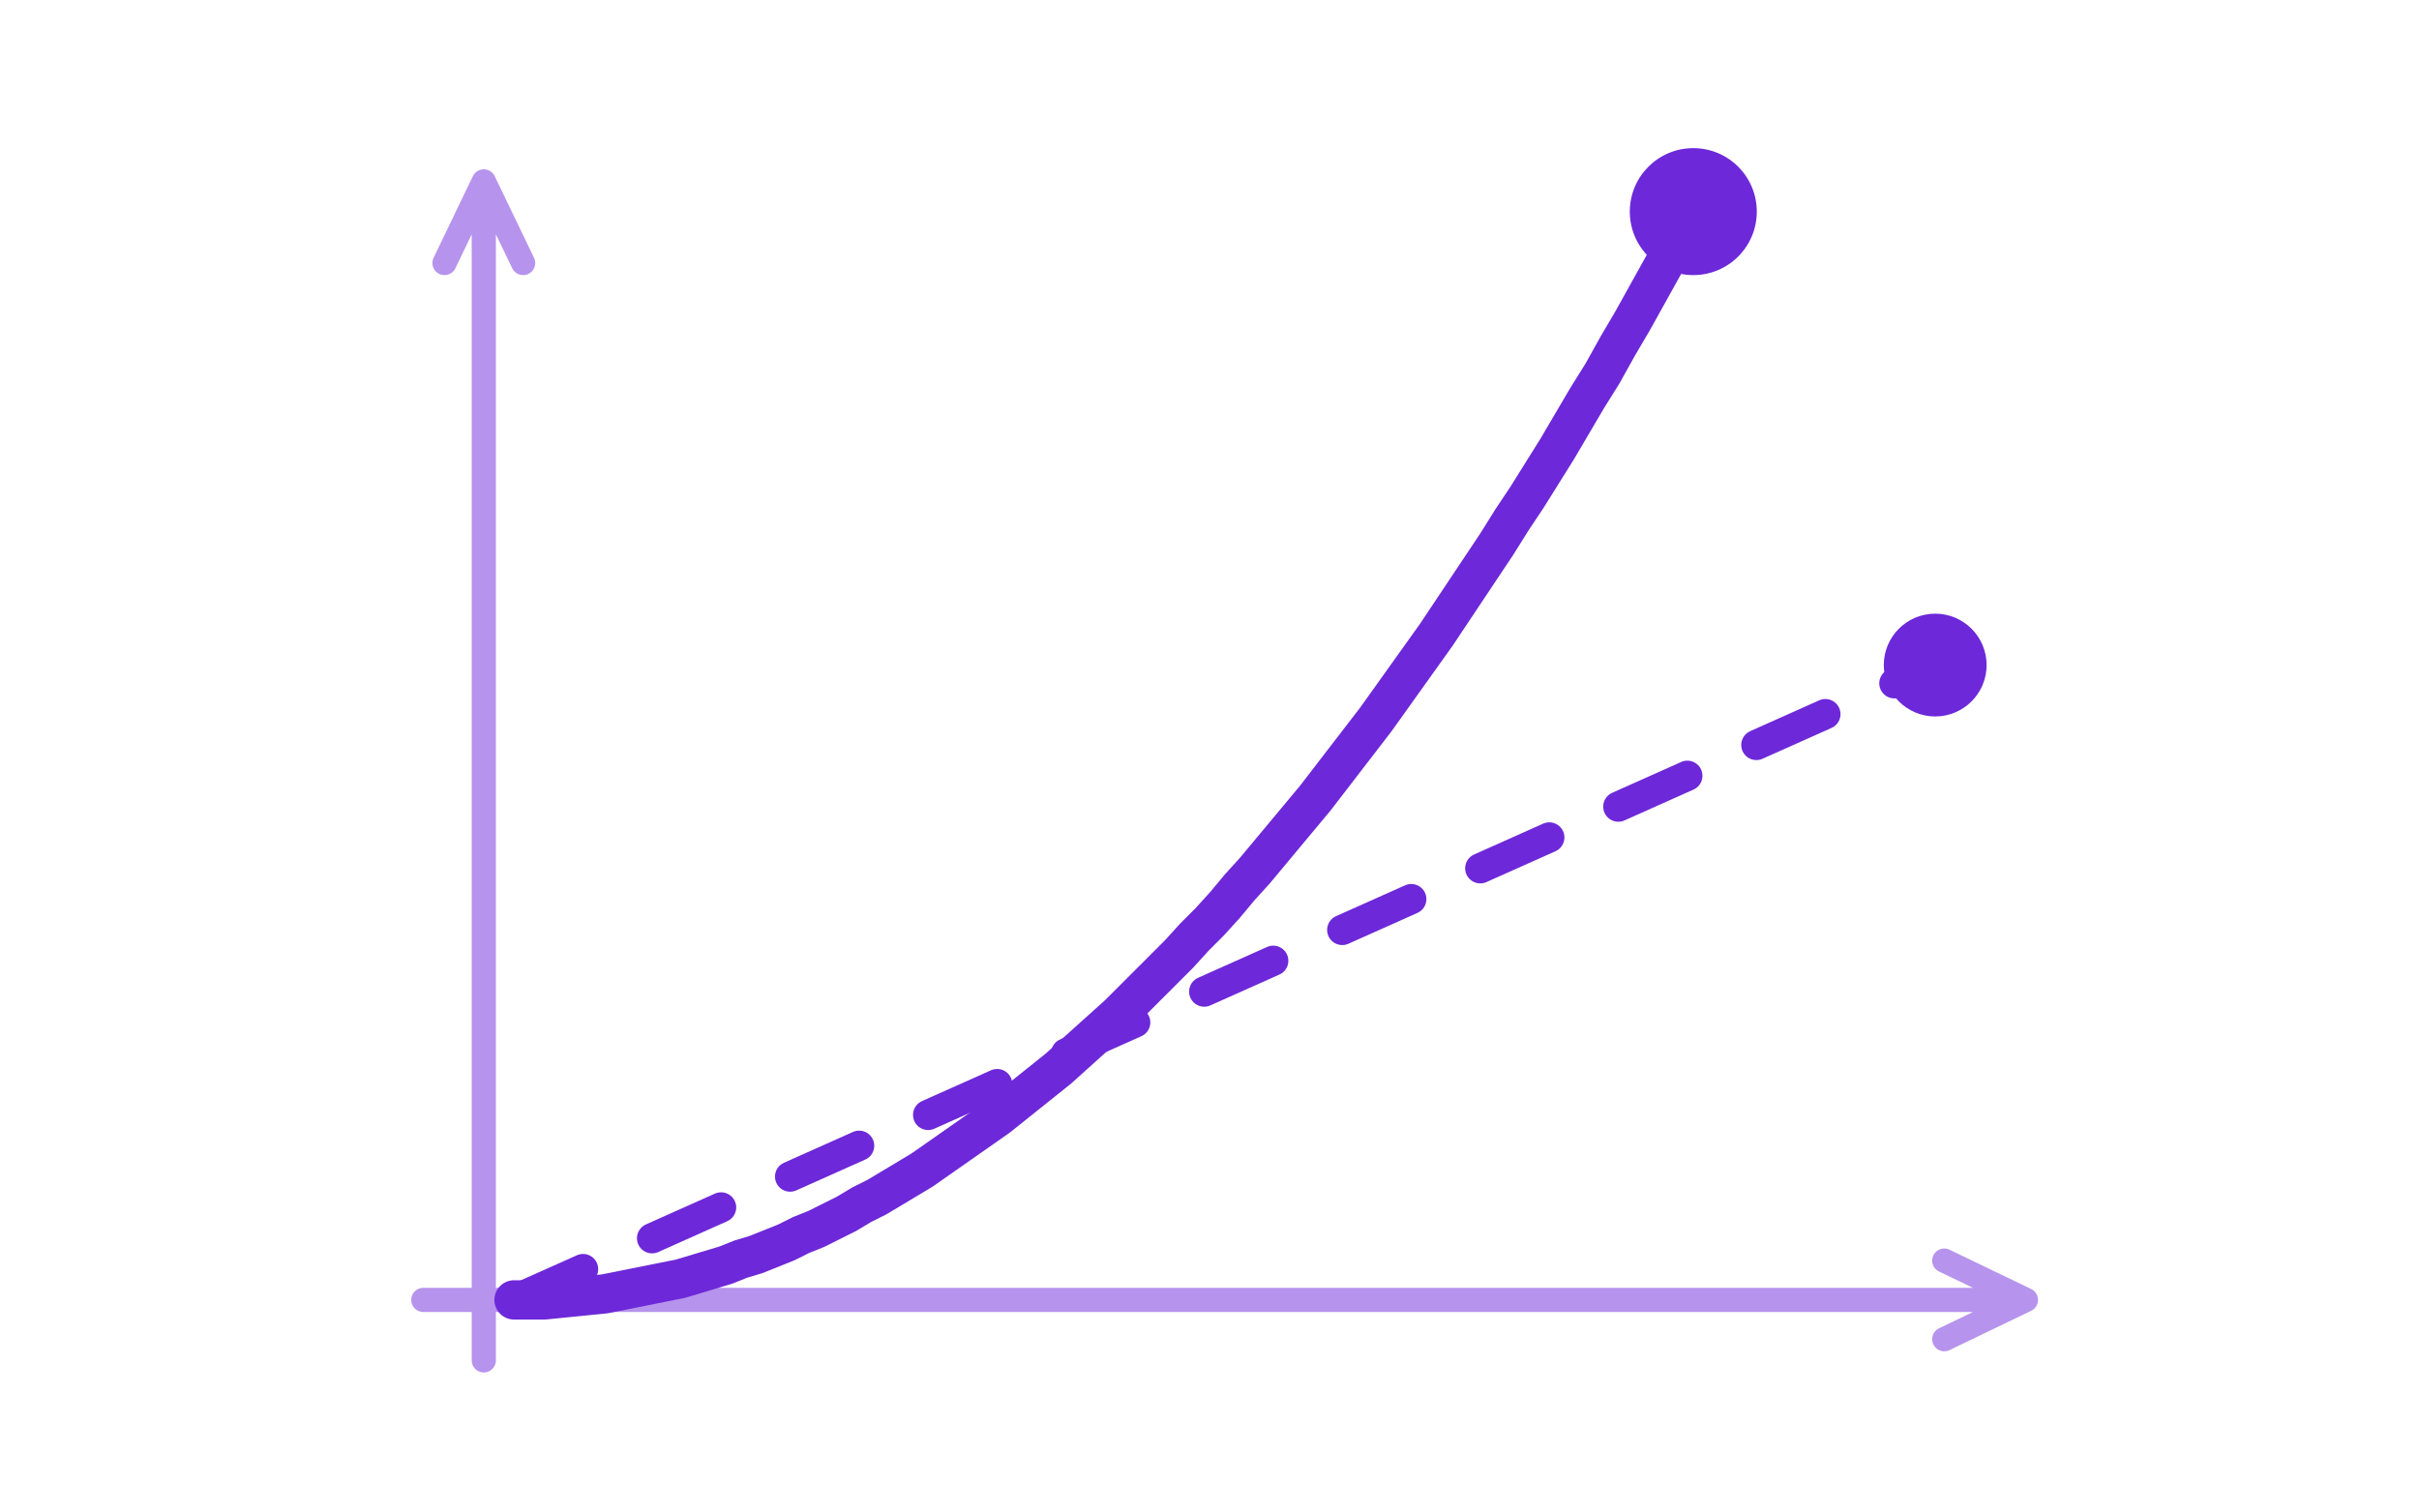
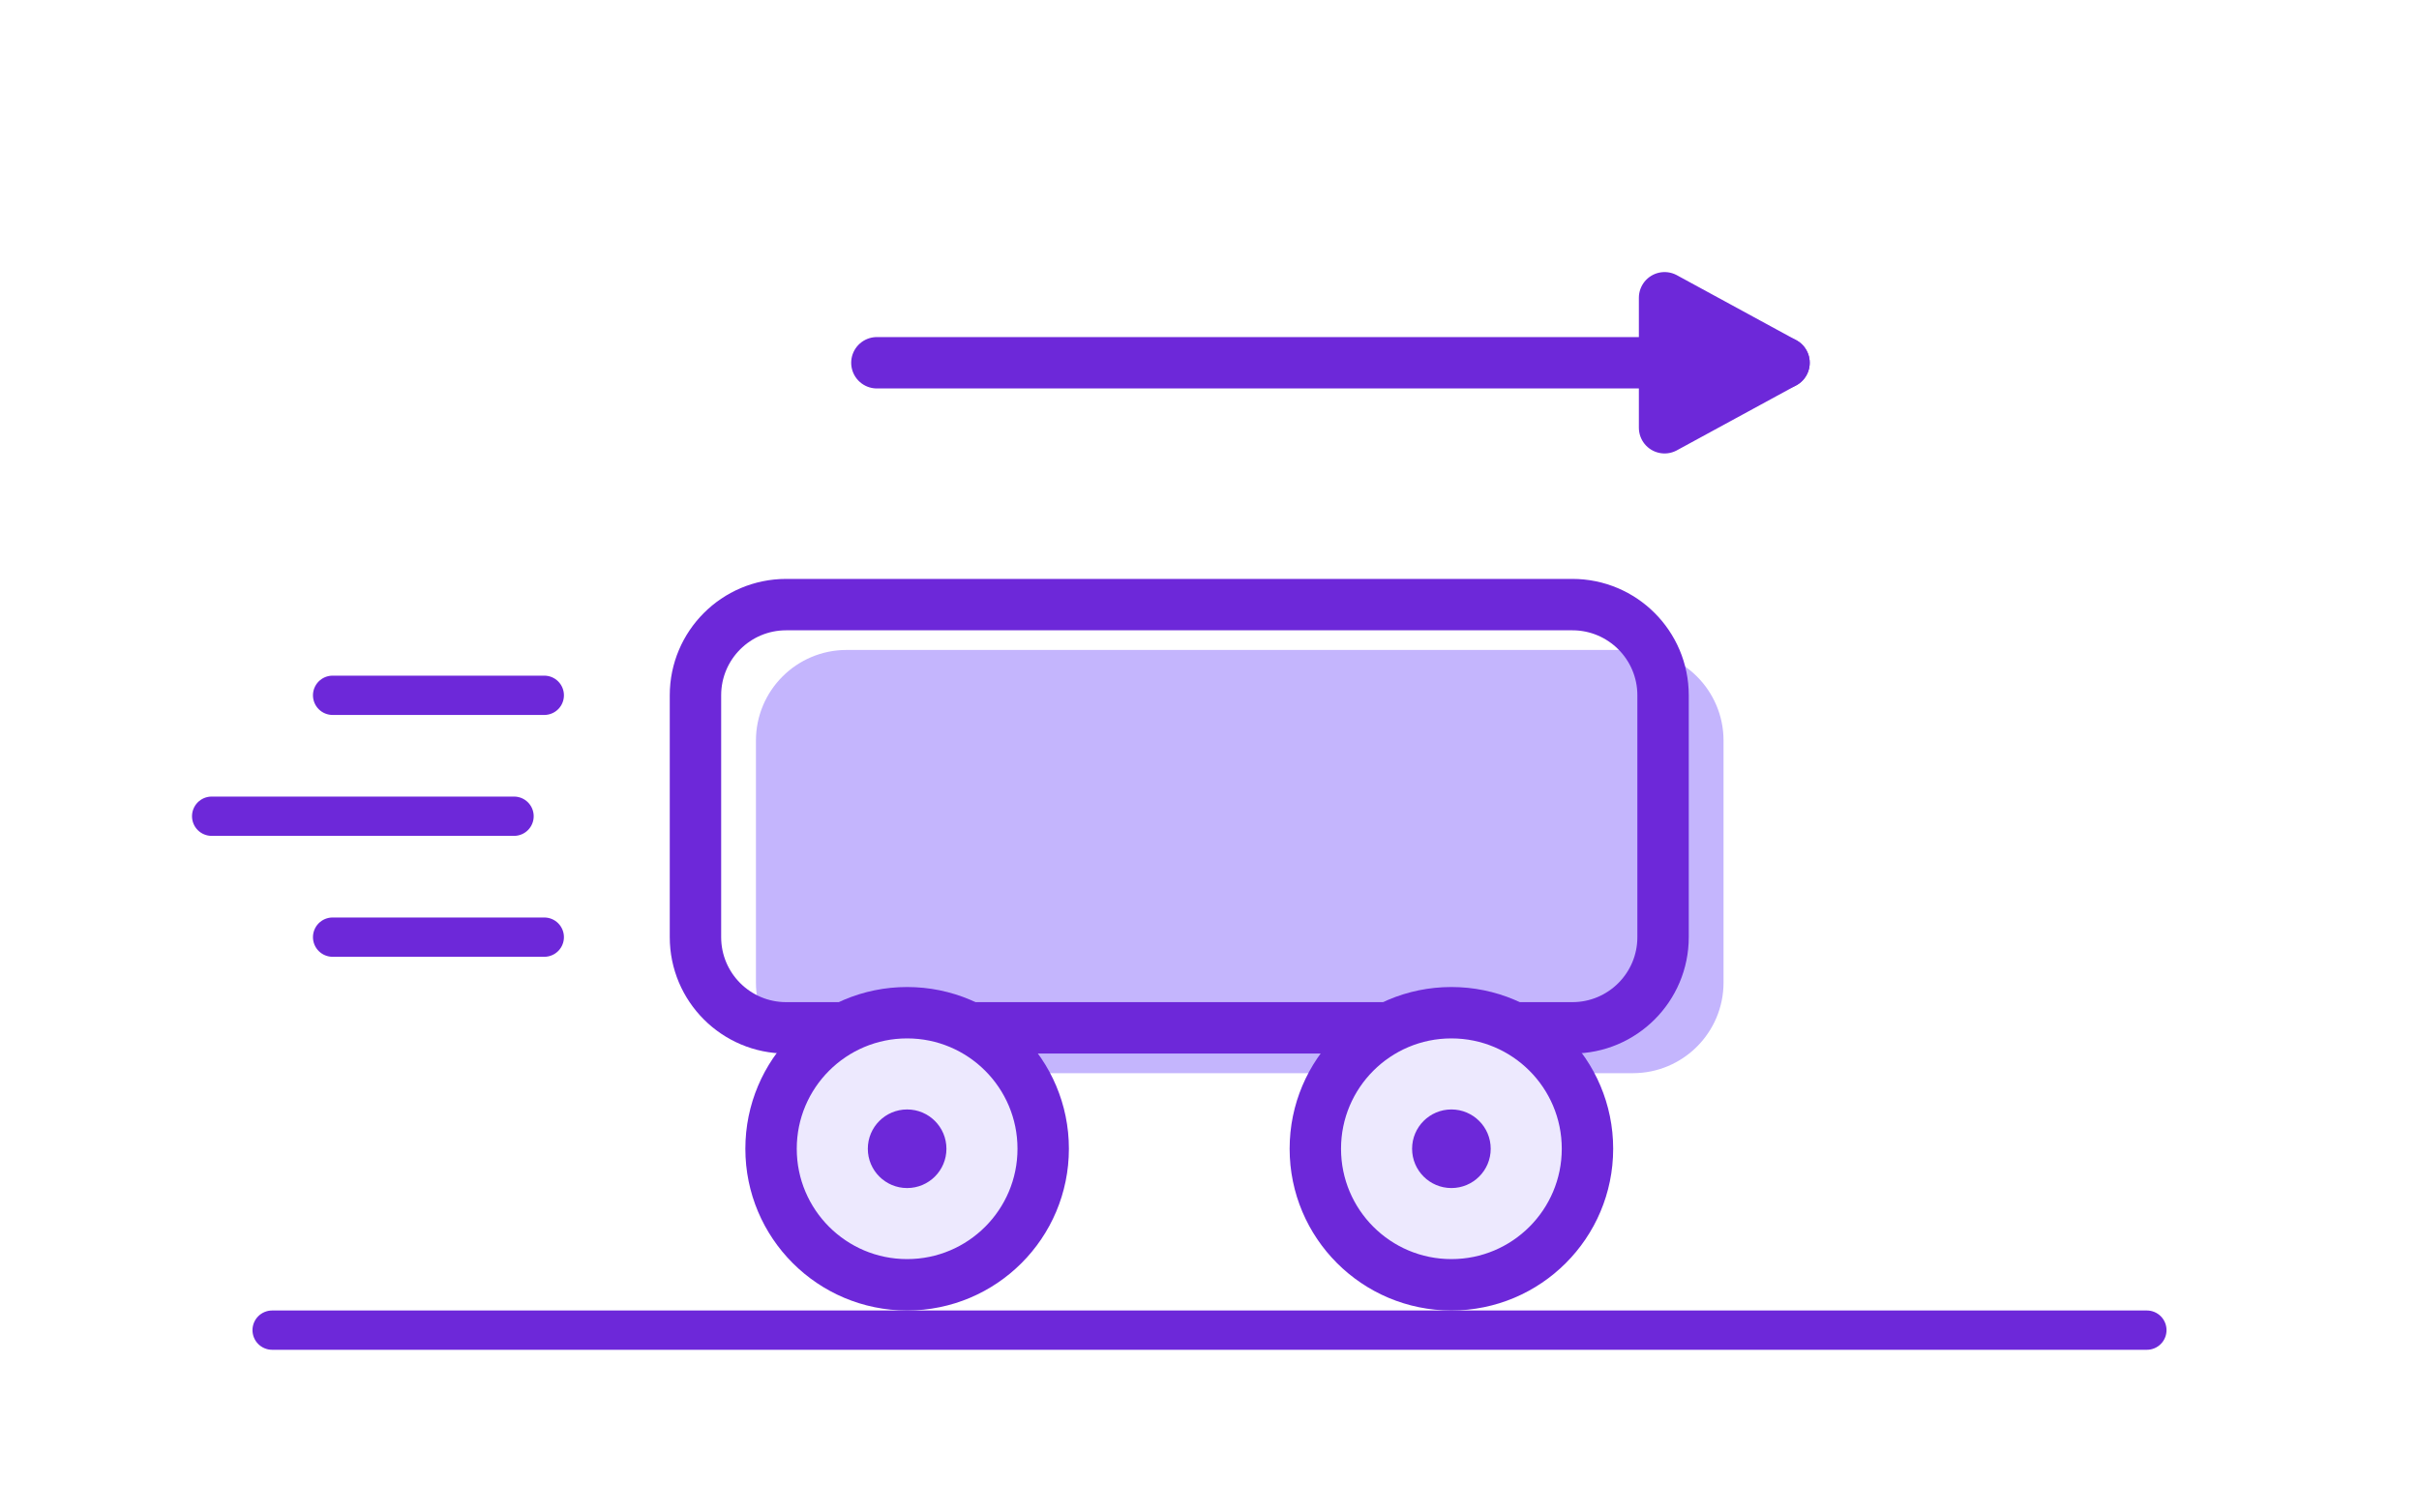
- <svg xmlns="http://www.w3.org/2000/svg" viewBox="0 0 160 100" fill="none" stroke="#6d28d9" stroke-width="2.6" stroke-linecap="round" stroke-linejoin="round">
-   <g stroke-width="1.6" opacity=".5">
-     <path d="M28.0 86.0L134.0 86.0M128.6 88.6L134.0 86.0L128.6 83.4" />
-     <path d="M32.0 90.0L32.0 12.0M34.6 17.4L32.0 12.0L29.4 17.4" />
+ <svg xmlns="http://www.w3.org/2000/svg" viewBox="0 0 160 100" fill="none" stroke="#6d28d9" stroke-width="3.4" stroke-linecap="round" stroke-linejoin="round">
+   <path d="M18 88H142" stroke-width="2.6" />
+   <g transform="translate(4 3)" fill="#c4b5fd" stroke="none">
+     <rect x="46" y="40" width="64" height="28" rx="6" />
  </g>
-   <path d="M34 86L128 44" stroke-width="2" stroke-dasharray="5 5" />
-   <path d="M34.0 86.0L35.0 86.0L36.0 86.0L37.0 85.9L38.0 85.8L39.0 85.7L40.0 85.6L41.0 85.4L42.0 85.2L43.0 85.0L44.0 84.8L45.0 84.6L46.0 84.3L47.0 84.0L48.0 83.7L49.0 83.3L50.0 83.0L51.0 82.6L52.0 82.2L53.0 81.7L54.0 81.3L55.0 80.8L56.0 80.3L57.0 79.7L58.0 79.2L59.0 78.6L60.0 78.0L61.0 77.4L62.0 76.7L63.0 76.0L64.0 75.3L65.0 74.6L66.0 73.9L67.0 73.1L68.0 72.3L69.0 71.5L70.0 70.7L71.0 69.8L72.0 68.9L73.0 68.0L74.0 67.1L75.0 66.1L76.0 65.1L77.0 64.1L78.0 63.1L79.0 62.0L80.0 61.0L81.0 59.9L82.0 58.7L83.0 57.6L84.0 56.4L85.0 55.2L86.0 54.0L87.0 52.8L88.0 51.5L89.0 50.2L90.0 48.9L91.0 47.6L92.0 46.2L93.0 44.8L94.0 43.4L95.0 42.0L96.0 40.5L97.0 39.0L98.0 37.5L99.0 36.0L100.0 34.4L101.0 32.9L102.0 31.3L103.0 29.7L104.0 28.0L105.0 26.3L106.0 24.7L107.0 22.9L108.0 21.2L109.0 19.4L110.0 17.6L111.0 15.8L112.0 14.0" />
-   <circle cx="112.0" cy="14.0" r="4.2" fill="#6d28d9" stroke="none" />
-   <circle cx="128.0" cy="44.0" r="3.4" fill="#6d28d9" stroke="none" />
+   <rect x="46" y="40" width="64" height="28" rx="6" />
+   <circle cx="60" cy="76" r="9" fill="#ede9fe" />
+   <circle cx="96" cy="76" r="9" fill="#ede9fe" />
+   <circle cx="60.0" cy="76.0" r="2.6" fill="#6d28d9" stroke="none" />
+   <circle cx="96.0" cy="76.0" r="2.6" fill="#6d28d9" stroke="none" />
+   <path d="M22 46H36M14 54H34M22 62H36" stroke-width="2.6" />
+   <path d="M58.0 24.0L118.0 24.0" />
+   <path d="M110.1 28.3L118.0 24.0L110.1 19.7Z" fill="#6d28d9" />
</svg>
